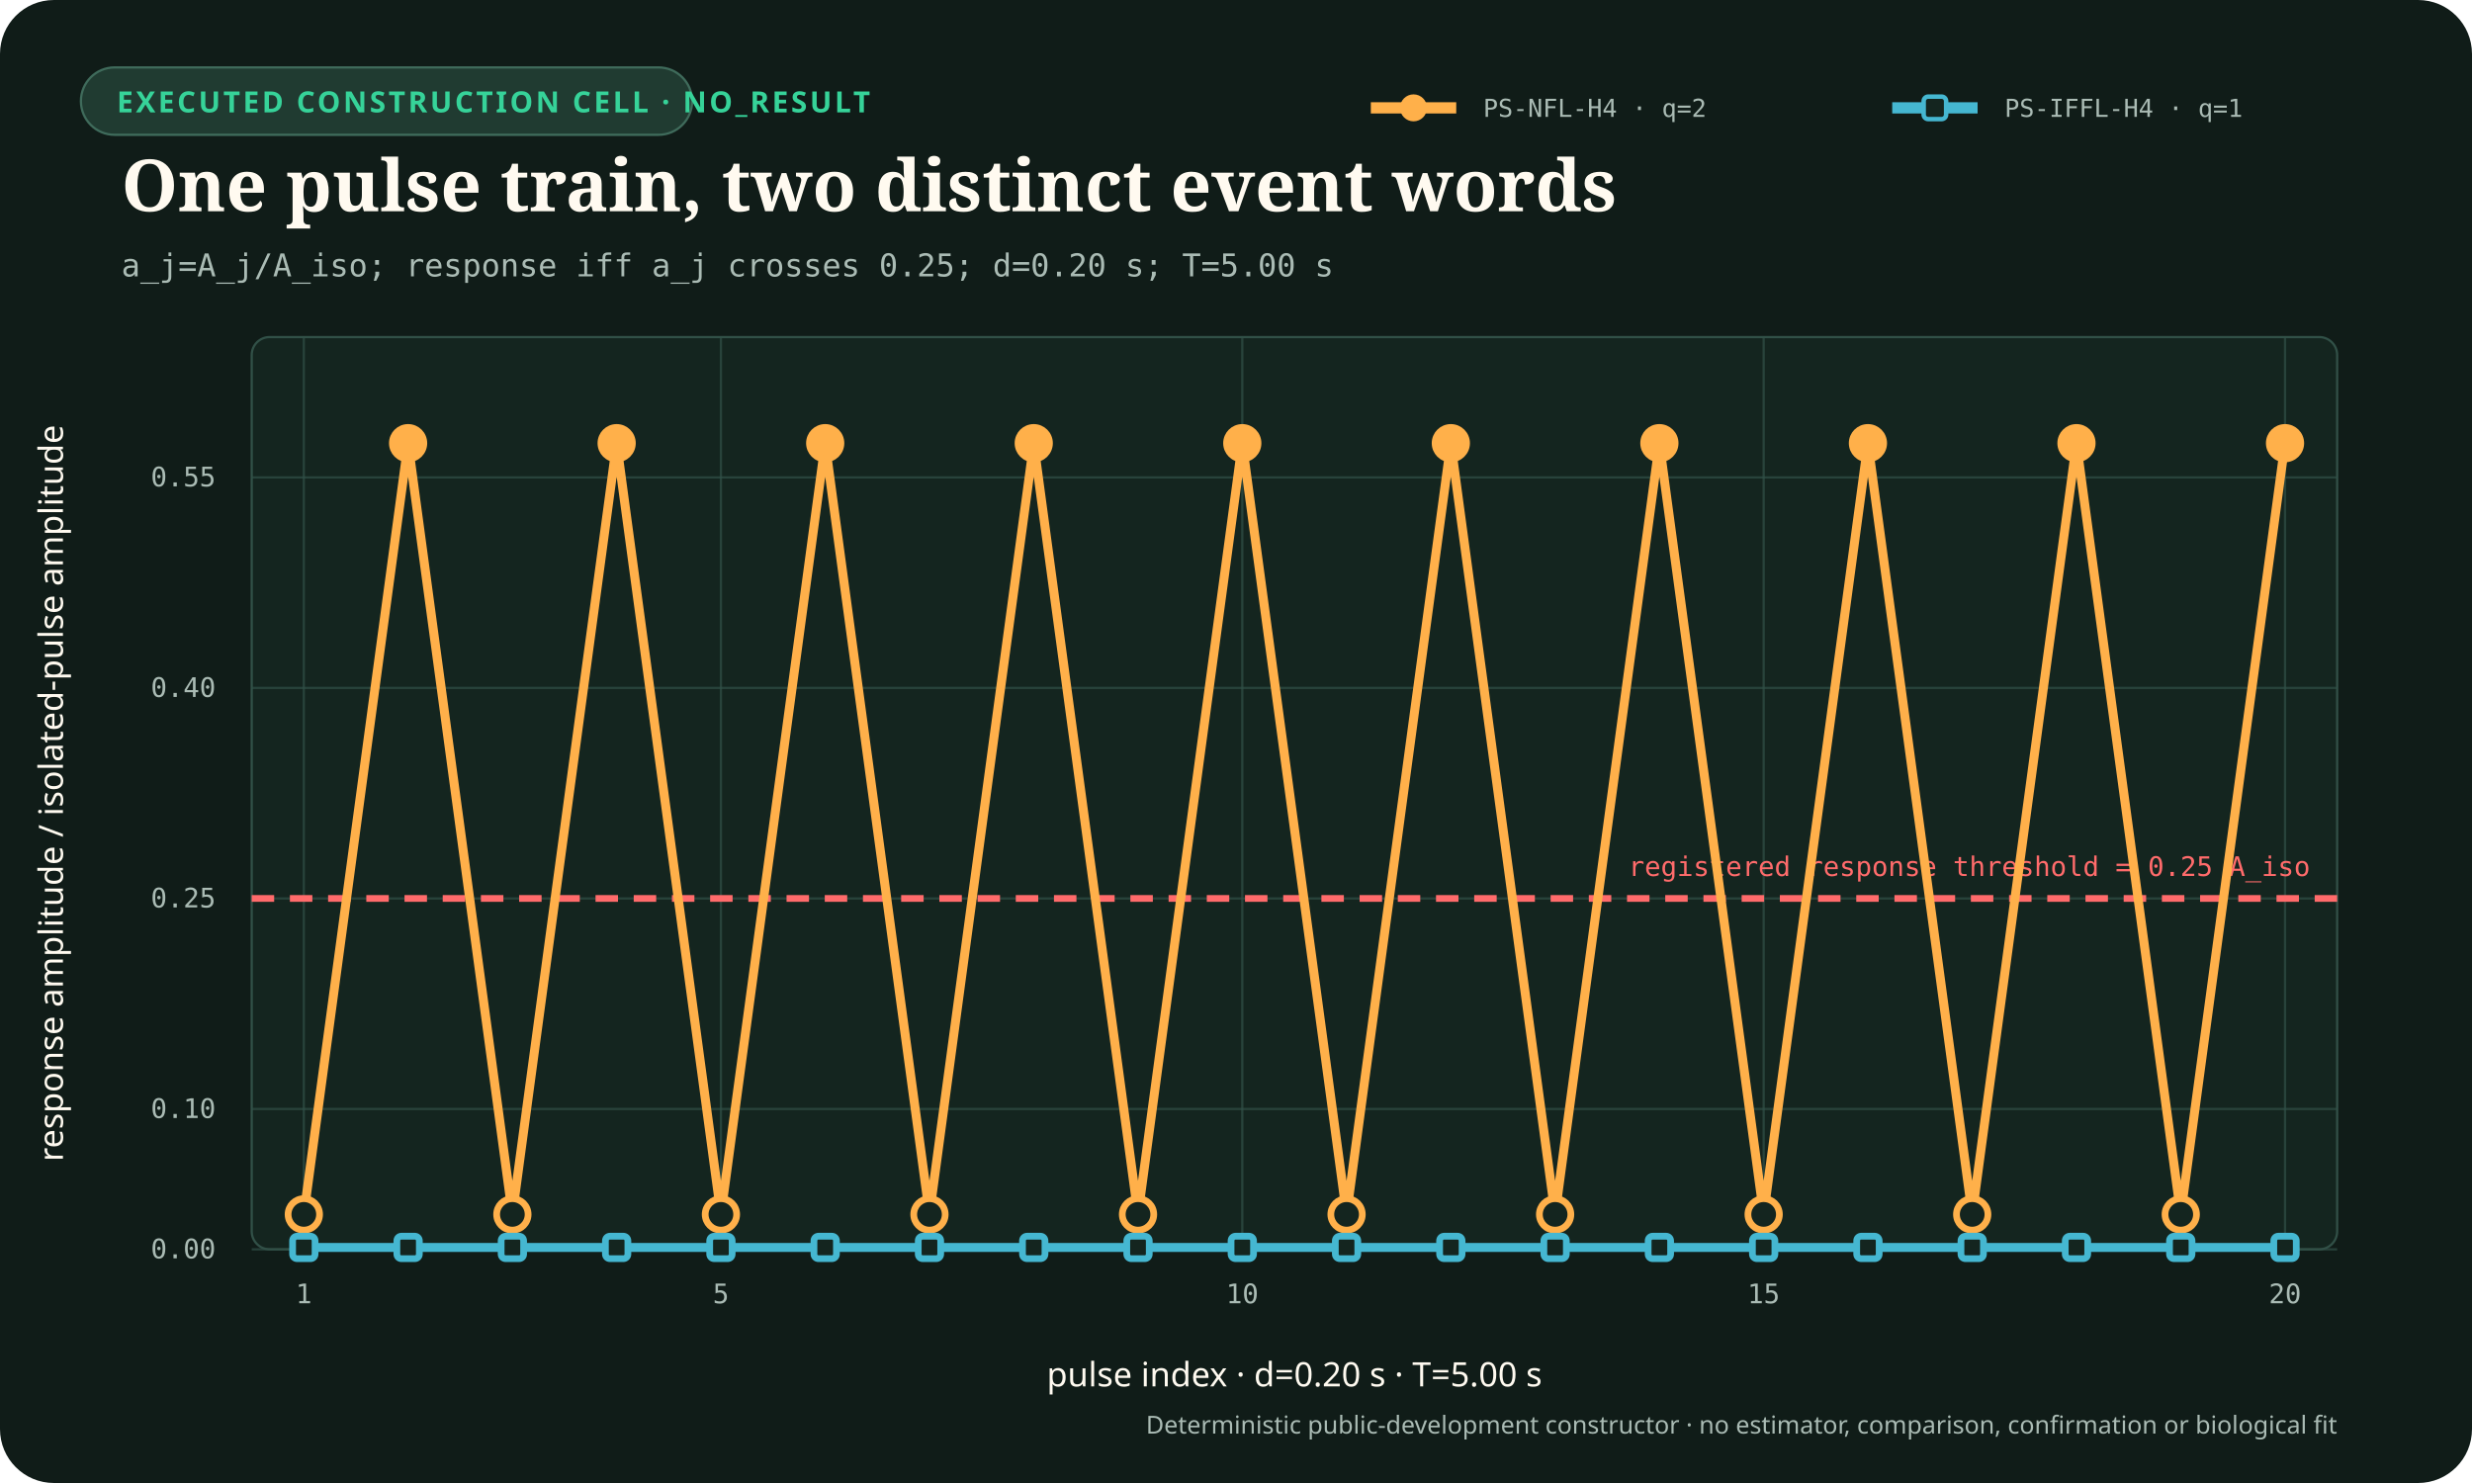
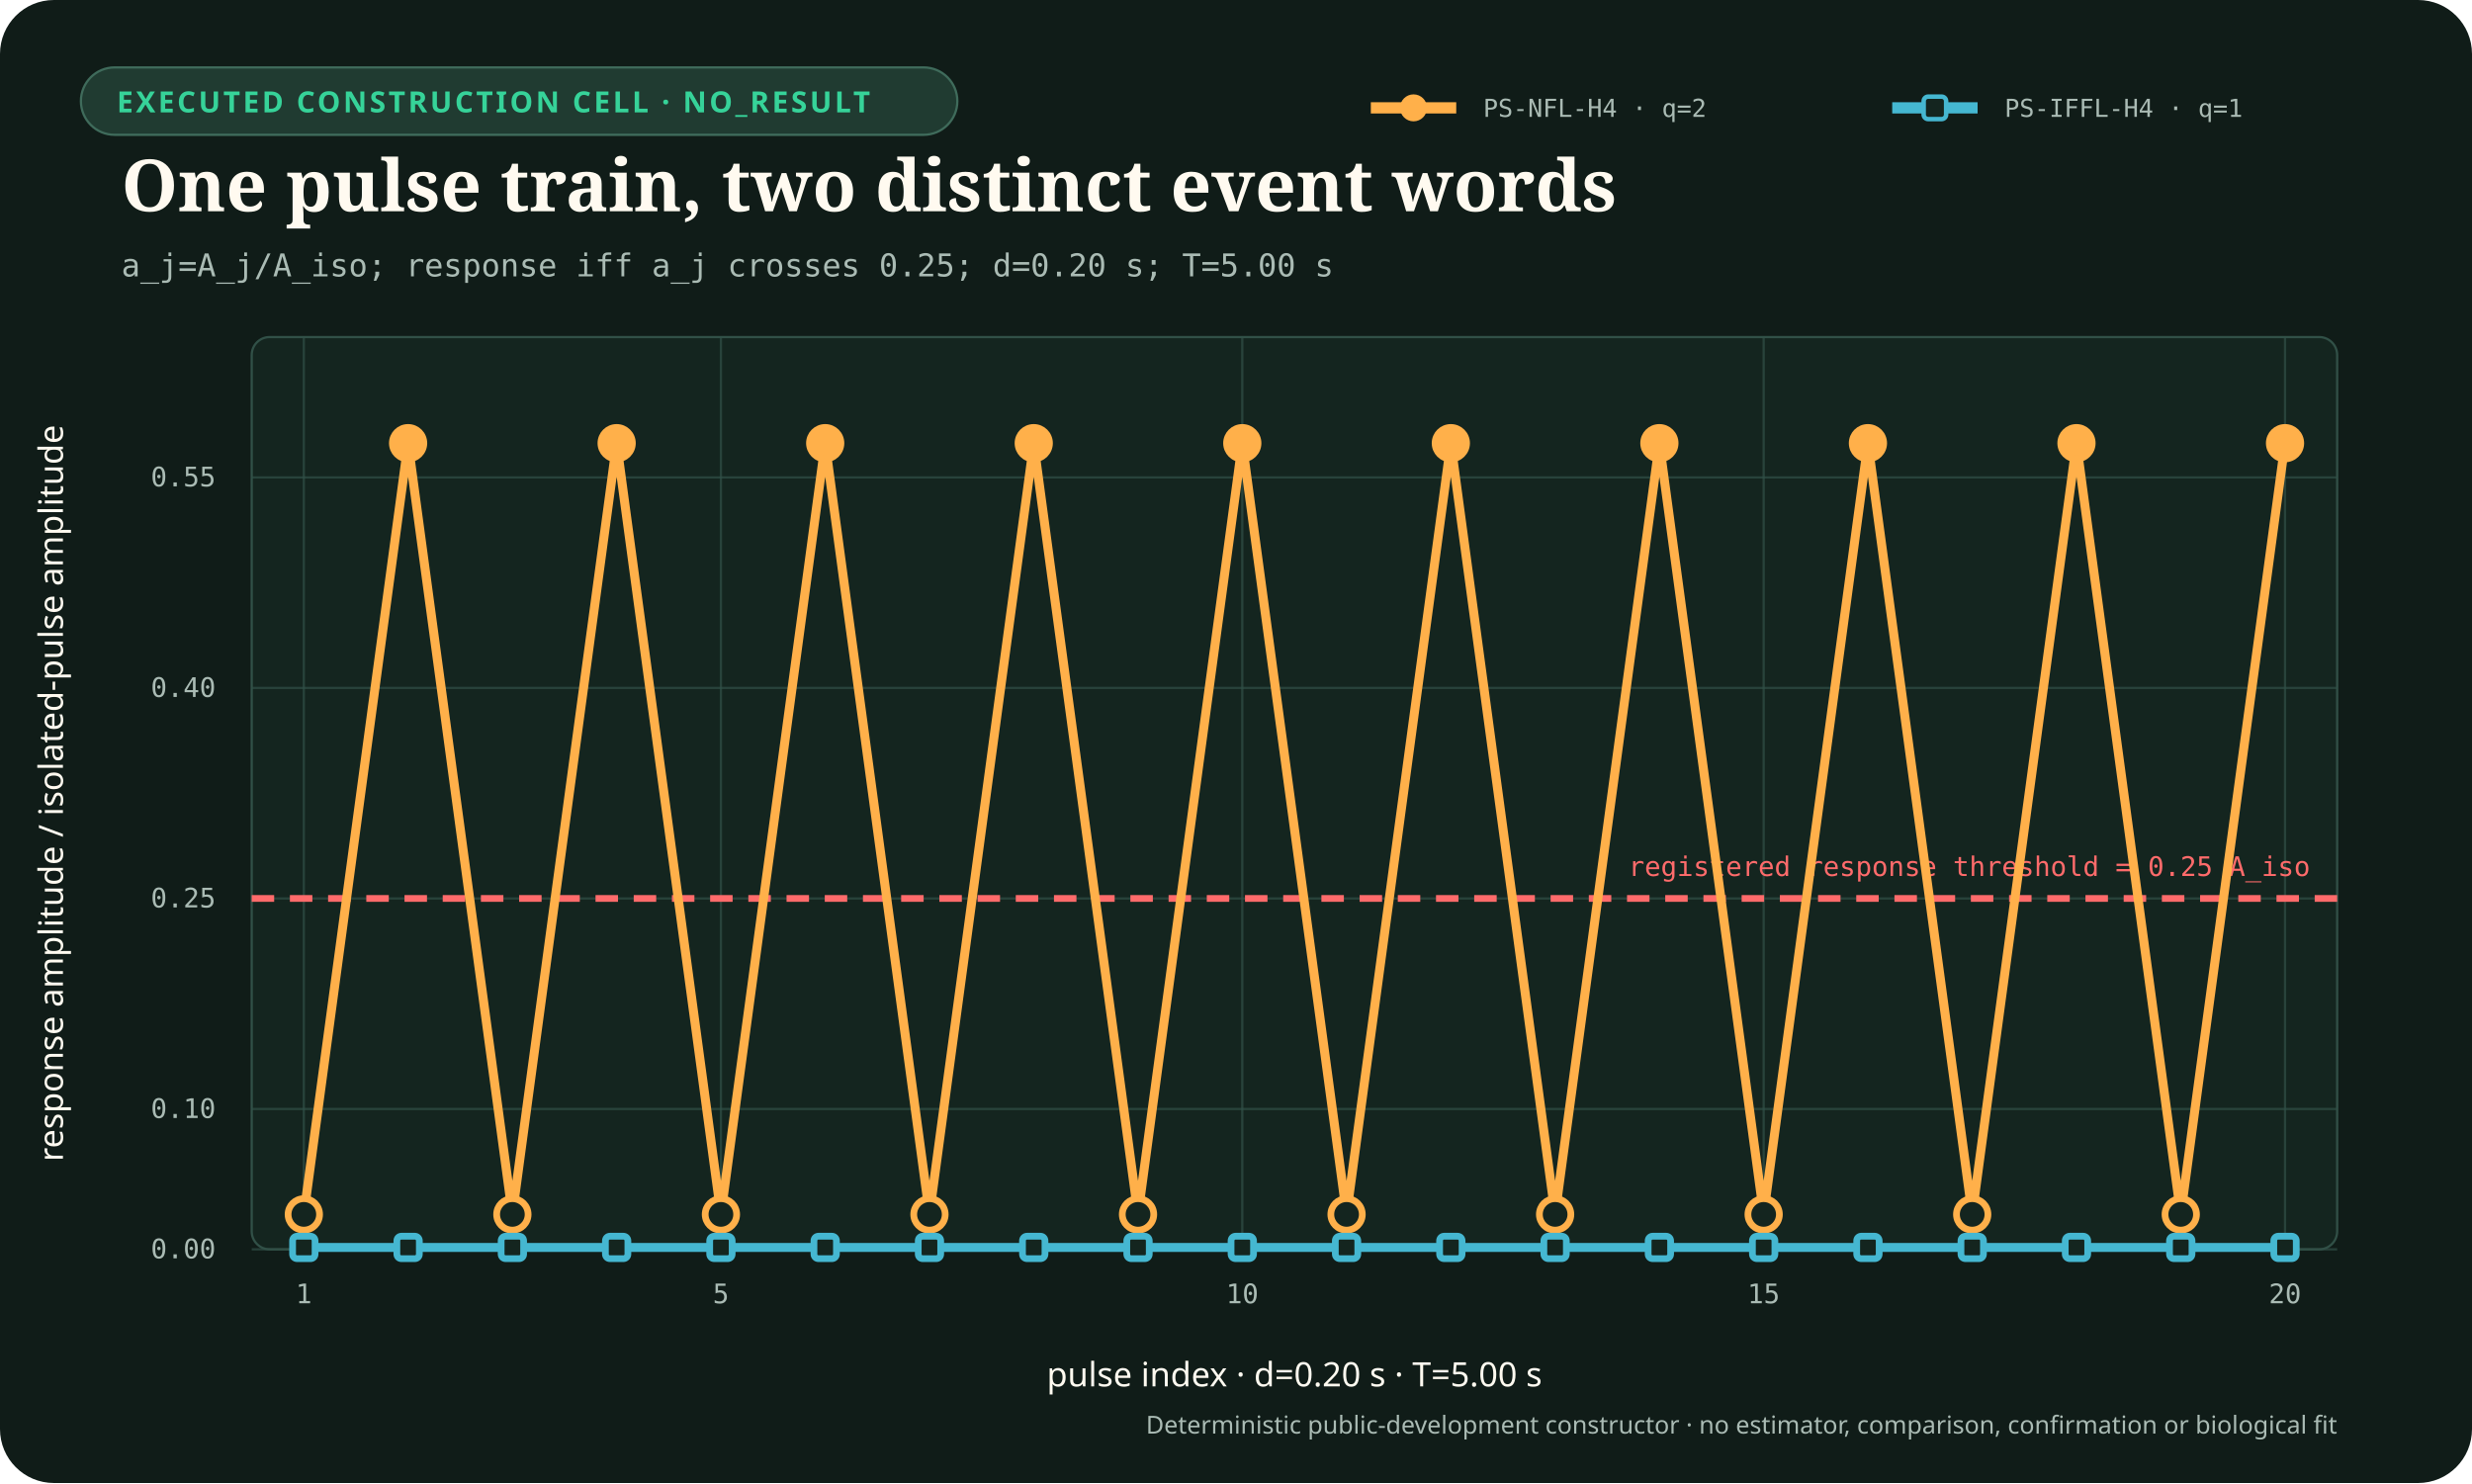
<svg xmlns="http://www.w3.org/2000/svg" width="1100" height="660" viewBox="0 0 1100 660" role="img" aria-labelledby="title desc">
  <rect width="1100" height="660" rx="24" fill="#101c18" />
-   <rect x="36" y="30" width="272" height="30" rx="15" fill="#203b31" stroke="#3f6b5b" />
+   <rect x="36" y="30" width="390" height="30" rx="15" fill="#203b31" stroke="#3f6b5b" />
  <text x="52" y="50" fill="#36d399" font-family="Segoe UI, sans-serif" font-size="13" font-weight="700" letter-spacing="1.2">EXECUTED CONSTRUCTION CELL · NO_RESULT</text>
  <text x="54" y="94" fill="#fffaf0" font-family="Georgia, serif" font-size="32" font-weight="700">One pulse train, two distinct event words</text>
  <text x="54" y="123" fill="#aabbb4" font-family="Cascadia Mono, monospace" font-size="14">a_j=A_j/A_iso; response iff a_j crosses 0.25; d=0.20 s; T=5.00 s</text>
  <rect x="112" y="150" width="928" height="406" rx="8" fill="#14251f" stroke="#315047" />
  <line x1="135.2" y1="150" x2="135.2" y2="556" stroke="#315047" stroke-width="1" opacity=".7" />
  <text x="135.2" y="580" fill="#aabbb4" font-family="Cascadia Mono, monospace" font-size="12" text-anchor="middle">1</text>
  <line x1="320.8" y1="150" x2="320.8" y2="556" stroke="#315047" stroke-width="1" opacity=".7" />
  <text x="320.8" y="580" fill="#aabbb4" font-family="Cascadia Mono, monospace" font-size="12" text-anchor="middle">5</text>
  <line x1="552.8" y1="150" x2="552.8" y2="556" stroke="#315047" stroke-width="1" opacity=".7" />
  <text x="552.8" y="580" fill="#aabbb4" font-family="Cascadia Mono, monospace" font-size="12" text-anchor="middle">10</text>
  <line x1="784.8" y1="150" x2="784.8" y2="556" stroke="#315047" stroke-width="1" opacity=".7" />
  <text x="784.8" y="580" fill="#aabbb4" font-family="Cascadia Mono, monospace" font-size="12" text-anchor="middle">15</text>
  <line x1="1016.8" y1="150" x2="1016.8" y2="556" stroke="#315047" stroke-width="1" opacity=".7" />
  <text x="1016.8" y="580" fill="#aabbb4" font-family="Cascadia Mono, monospace" font-size="12" text-anchor="middle">20</text>
  <line x1="112" y1="556" x2="1040" y2="556" stroke="#315047" stroke-width="1" opacity=".7" />
  <text x="96" y="560" fill="#aabbb4" font-family="Cascadia Mono, monospace" font-size="12" text-anchor="end">0.00</text>
  <line x1="112" y1="493.538" x2="1040" y2="493.538" stroke="#315047" stroke-width="1" opacity=".7" />
  <text x="96" y="497.538" fill="#aabbb4" font-family="Cascadia Mono, monospace" font-size="12" text-anchor="end">0.10</text>
  <line x1="112" y1="399.846" x2="1040" y2="399.846" stroke="#315047" stroke-width="1" opacity=".7" />
  <text x="96" y="403.846" fill="#aabbb4" font-family="Cascadia Mono, monospace" font-size="12" text-anchor="end">0.25</text>
  <line x1="112" y1="306.154" x2="1040" y2="306.154" stroke="#315047" stroke-width="1" opacity=".7" />
  <text x="96" y="310.154" fill="#aabbb4" font-family="Cascadia Mono, monospace" font-size="12" text-anchor="end">0.40</text>
  <line x1="112" y1="212.462" x2="1040" y2="212.462" stroke="#315047" stroke-width="1" opacity=".7" />
  <text x="96" y="216.462" fill="#aabbb4" font-family="Cascadia Mono, monospace" font-size="12" text-anchor="end">0.55</text>
  <line x1="112" y1="399.846" x2="1040" y2="399.846" stroke="#ff6b6b" stroke-width="3" stroke-dasharray="10 7" />
  <text x="1028" y="389.846" fill="#ff6b6b" font-family="Cascadia Mono, monospace" font-size="12" text-anchor="end">registered response threshold = 0.25 A_iso</text>
  <path d="M135.20,540.45 L181.60,197.23 L228.00,540.45 L274.40,197.23 L320.80,540.45 L367.20,197.23 L413.60,540.45 L460.00,197.23 L506.40,540.45 L552.80,197.23 L599.20,540.45 L645.60,197.23 L692.00,540.45 L738.40,197.23 L784.80,540.45 L831.20,197.23 L877.60,540.45 L924.00,197.23 L970.40,540.45 L1016.80,197.23" fill="none" stroke="#ffb04a" stroke-width="4" stroke-linejoin="round" />
  <path d="M135.20,555.16 L181.60,555.16 L228.00,555.16 L274.40,555.16 L320.80,555.16 L367.20,555.16 L413.60,555.16 L460.00,555.16 L506.40,555.16 L552.80,555.16 L599.20,555.16 L645.60,555.16 L692.00,555.16 L738.40,555.16 L784.80,555.16 L831.20,555.16 L877.60,555.16 L924.00,555.16 L970.40,555.16 L1016.80,555.16" fill="none" stroke="#45b7d1" stroke-width="4" stroke-linejoin="round" />
  <circle cx="135.2" cy="540.454" r="7" fill="#14251f" stroke="#ffb04a" stroke-width="3" />
  <circle cx="181.6" cy="197.229" r="7" fill="#ffb04a" stroke="#ffb04a" stroke-width="3" />
  <circle cx="228" cy="540.454" r="7" fill="#14251f" stroke="#ffb04a" stroke-width="3" />
  <circle cx="274.4" cy="197.229" r="7" fill="#ffb04a" stroke="#ffb04a" stroke-width="3" />
  <circle cx="320.8" cy="540.454" r="7" fill="#14251f" stroke="#ffb04a" stroke-width="3" />
  <circle cx="367.2" cy="197.229" r="7" fill="#ffb04a" stroke="#ffb04a" stroke-width="3" />
  <circle cx="413.6" cy="540.454" r="7" fill="#14251f" stroke="#ffb04a" stroke-width="3" />
  <circle cx="460" cy="197.229" r="7" fill="#ffb04a" stroke="#ffb04a" stroke-width="3" />
  <circle cx="506.4" cy="540.454" r="7" fill="#14251f" stroke="#ffb04a" stroke-width="3" />
  <circle cx="552.8" cy="197.229" r="7" fill="#ffb04a" stroke="#ffb04a" stroke-width="3" />
  <circle cx="599.2" cy="540.454" r="7" fill="#14251f" stroke="#ffb04a" stroke-width="3" />
  <circle cx="645.6" cy="197.229" r="7" fill="#ffb04a" stroke="#ffb04a" stroke-width="3" />
  <circle cx="692" cy="540.454" r="7" fill="#14251f" stroke="#ffb04a" stroke-width="3" />
  <circle cx="738.4" cy="197.229" r="7" fill="#ffb04a" stroke="#ffb04a" stroke-width="3" />
  <circle cx="784.8" cy="540.454" r="7" fill="#14251f" stroke="#ffb04a" stroke-width="3" />
  <circle cx="831.2" cy="197.229" r="7" fill="#ffb04a" stroke="#ffb04a" stroke-width="3" />
  <circle cx="877.6" cy="540.454" r="7" fill="#14251f" stroke="#ffb04a" stroke-width="3" />
  <circle cx="924" cy="197.229" r="7" fill="#ffb04a" stroke="#ffb04a" stroke-width="3" />
  <circle cx="970.4" cy="540.454" r="7" fill="#14251f" stroke="#ffb04a" stroke-width="3" />
  <circle cx="1016.8" cy="197.229" r="7" fill="#ffb04a" stroke="#ffb04a" stroke-width="3" />
  <rect x="130.2" y="550.158" width="10" height="10" rx="2" fill="#14251f" stroke="#45b7d1" stroke-width="3" />
  <rect x="176.6" y="550.158" width="10" height="10" rx="2" fill="#14251f" stroke="#45b7d1" stroke-width="3" />
  <rect x="223" y="550.158" width="10" height="10" rx="2" fill="#14251f" stroke="#45b7d1" stroke-width="3" />
  <rect x="269.4" y="550.158" width="10" height="10" rx="2" fill="#14251f" stroke="#45b7d1" stroke-width="3" />
  <rect x="315.8" y="550.158" width="10" height="10" rx="2" fill="#14251f" stroke="#45b7d1" stroke-width="3" />
  <rect x="362.2" y="550.158" width="10" height="10" rx="2" fill="#14251f" stroke="#45b7d1" stroke-width="3" />
  <rect x="408.6" y="550.158" width="10" height="10" rx="2" fill="#14251f" stroke="#45b7d1" stroke-width="3" />
  <rect x="455" y="550.158" width="10" height="10" rx="2" fill="#14251f" stroke="#45b7d1" stroke-width="3" />
  <rect x="501.4" y="550.158" width="10" height="10" rx="2" fill="#14251f" stroke="#45b7d1" stroke-width="3" />
  <rect x="547.8" y="550.158" width="10" height="10" rx="2" fill="#14251f" stroke="#45b7d1" stroke-width="3" />
  <rect x="594.2" y="550.158" width="10" height="10" rx="2" fill="#14251f" stroke="#45b7d1" stroke-width="3" />
  <rect x="640.6" y="550.158" width="10" height="10" rx="2" fill="#14251f" stroke="#45b7d1" stroke-width="3" />
  <rect x="687" y="550.158" width="10" height="10" rx="2" fill="#14251f" stroke="#45b7d1" stroke-width="3" />
  <rect x="733.4" y="550.158" width="10" height="10" rx="2" fill="#14251f" stroke="#45b7d1" stroke-width="3" />
  <rect x="779.8" y="550.158" width="10" height="10" rx="2" fill="#14251f" stroke="#45b7d1" stroke-width="3" />
  <rect x="826.2" y="550.158" width="10" height="10" rx="2" fill="#14251f" stroke="#45b7d1" stroke-width="3" />
  <rect x="872.6" y="550.158" width="10" height="10" rx="2" fill="#14251f" stroke="#45b7d1" stroke-width="3" />
  <rect x="919" y="550.158" width="10" height="10" rx="2" fill="#14251f" stroke="#45b7d1" stroke-width="3" />
  <rect x="965.4" y="550.158" width="10" height="10" rx="2" fill="#14251f" stroke="#45b7d1" stroke-width="3" />
  <rect x="1011.8" y="550.158" width="10" height="10" rx="2" fill="#14251f" stroke="#45b7d1" stroke-width="3" />
  <text x="576" y="617" fill="#fffaf0" font-family="Segoe UI, sans-serif" font-size="15" text-anchor="middle">pulse index · d=0.20 s · T=5.00 s</text>
  <text x="28" y="353" fill="#fffaf0" font-family="Segoe UI, sans-serif" font-size="15" text-anchor="middle" transform="rotate(-90 28 353)">response amplitude / isolated-pulse amplitude</text>
  <line x1="610" y1="48" x2="648" y2="48" stroke="#ffb04a" stroke-width="5" />
  <circle cx="629" cy="48" r="6" fill="#ffb04a" />
  <text x="660" y="52" fill="#aabbb4" font-family="Cascadia Mono, monospace" font-size="11">PS-NFL-H4 · q=2</text>
  <line x1="842" y1="48" x2="880" y2="48" stroke="#45b7d1" stroke-width="5" />
  <rect x="856" y="43" width="10" height="10" rx="2" fill="#14251f" stroke="#45b7d1" stroke-width="2" />
  <text x="892" y="52" fill="#aabbb4" font-family="Cascadia Mono, monospace" font-size="11">PS-IFFL-H4 · q=1</text>
  <text x="1040" y="638" fill="#aabbb4" font-family="Segoe UI, sans-serif" font-size="11" text-anchor="end">Deterministic public-development constructor · no estimator, comparison, confirmation or biological fit</text>
</svg>
